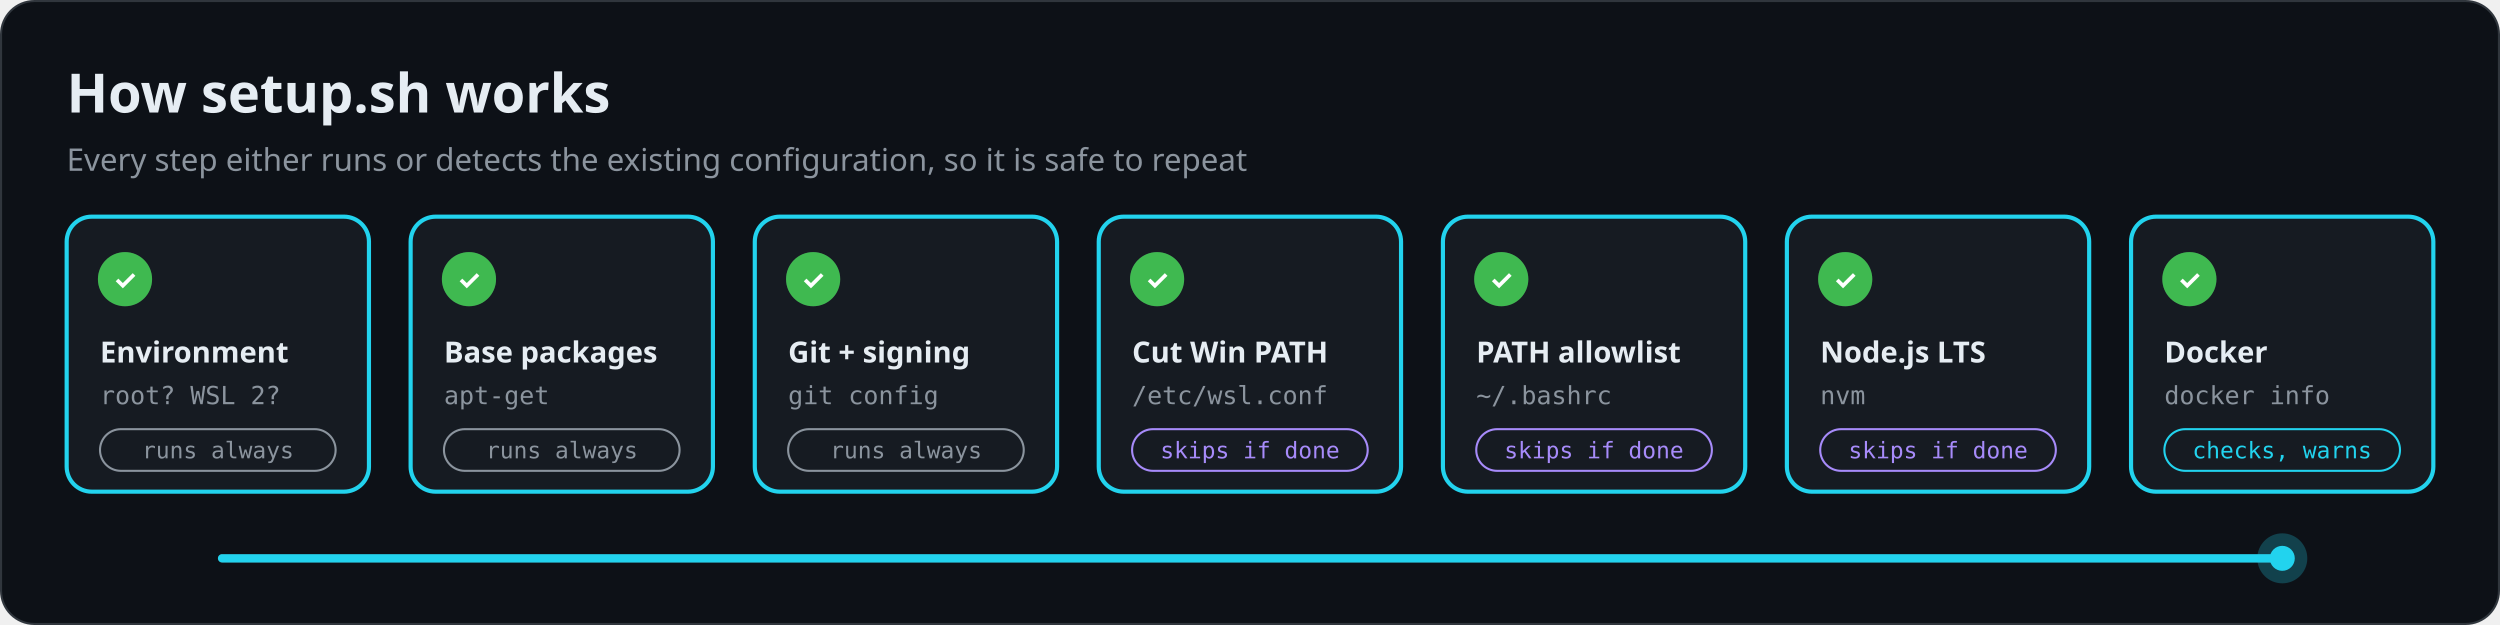
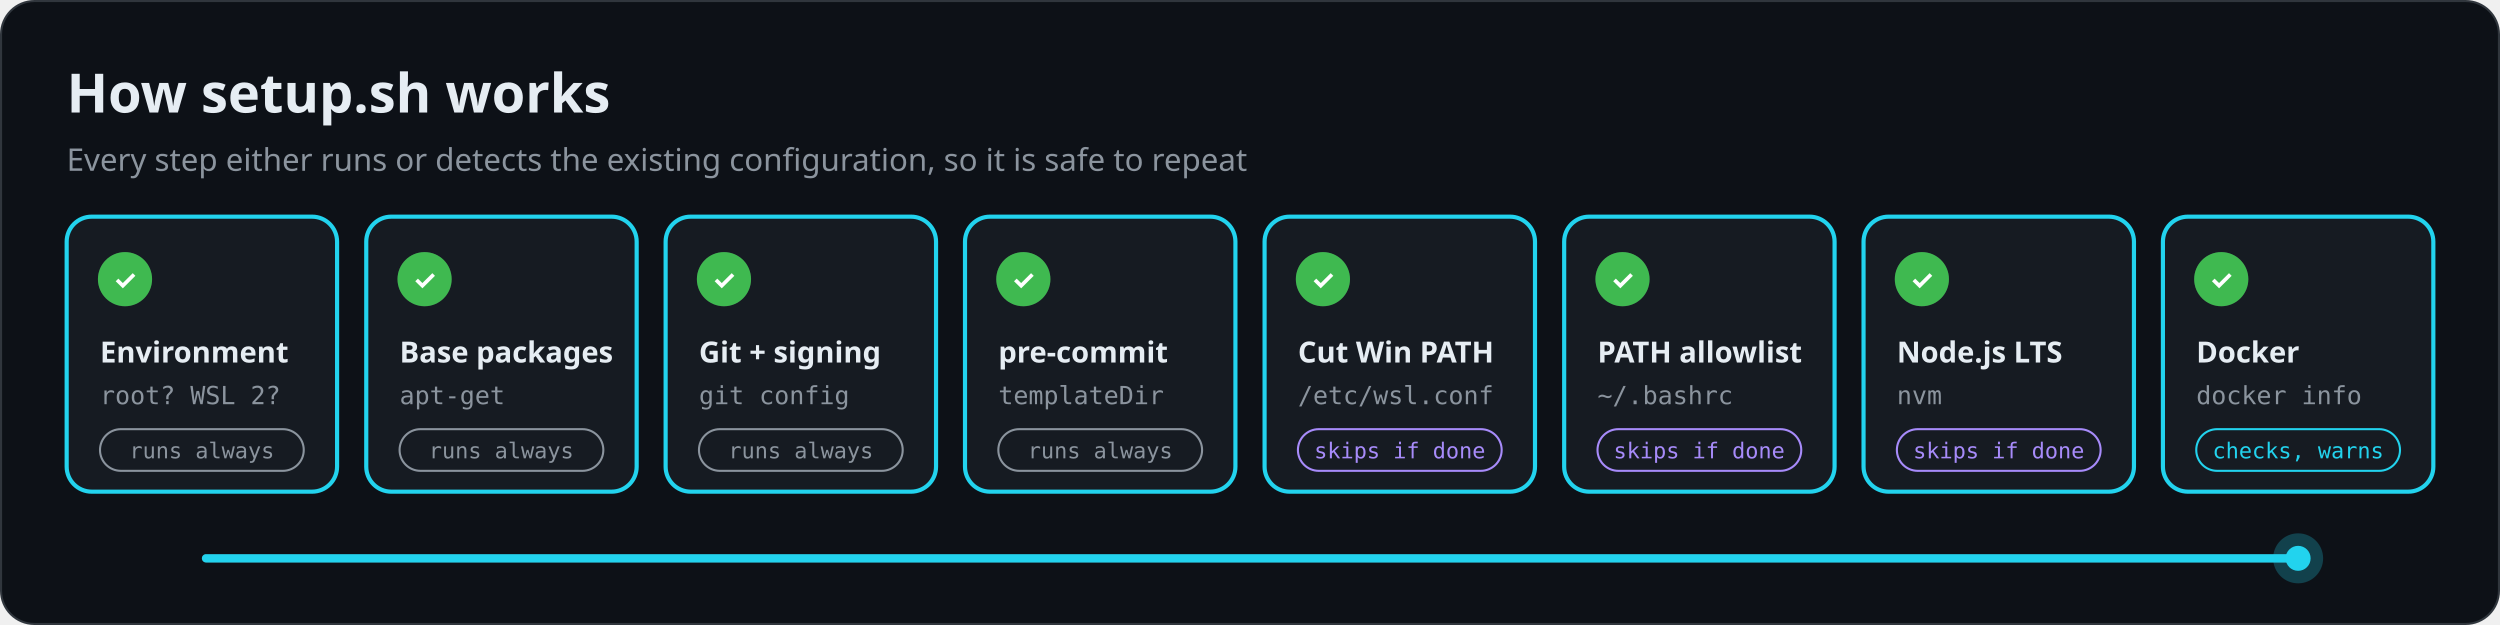
<svg xmlns="http://www.w3.org/2000/svg" width="1200" height="300" viewBox="0 0 1200 300" role="img" aria-labelledby="title desc">
-   <style>text { font-family: -apple-system, BlinkMacSystemFont, 'Segoe UI', 'Noto Sans', Helvetica, Arial, sans-serif; } .title { font-size: 26px; font-weight: 800; fill: #e6edf3; } .sub { font-size: 15px; fill: #8b949e; } .mono { font-family: ui-monospace, SFMono-Regular, 'Cascadia Code', Consolas, 'DejaVu Sans Mono', 'Liberation Mono', monospace; }  .step { font-size: 14px; font-weight: 700; fill: #e6edf3; } .detail { font-family: ui-monospace, SFMono-Regular, 'Cascadia Code', Consolas, 'DejaVu Sans Mono', 'Liberation Mono', monospace; font-size: 12px; fill: #8b949e; } .num { font-size: 13px; font-weight: 700; fill: #e6edf3; } .pill { font-family: ui-monospace, SFMono-Regular, 'Cascadia Code', Consolas, 'DejaVu Sans Mono', 'Liberation Mono', monospace; font-size: 11px; } .track { transform-box: fill-box; transform-origin: left center; transform: scaleX(1); animation: track 7.5s linear infinite; } @keyframes track { 0% { transform: scaleX(0); opacity: 1; } 75% { transform: scaleX(1); } 94% { opacity: 1; } 100% { transform: scaleX(1); opacity: 0; } } .dot { transform: translateX(990.9px); animation: dot 7.5s linear infinite; } @keyframes dot { 0% { transform: translateX(0); opacity: 1; } 75% { transform: translateX(990.9px); } 94% { opacity: 1; } 100% { transform: translateX(990.9px); opacity: 0; } } .k0 { animation: k0 7.5s linear infinite; } @keyframes k0 { 0%, 0.00% { opacity: 0; } 2.00%, 94% { opacity: 1; } 100% { opacity: 0; } } .k1 { animation: k1 7.5s linear infinite; } @keyframes k1 { 0%, 12.50% { opacity: 0; } 14.50%, 94% { opacity: 1; } 100% { opacity: 0; } } .k2 { animation: k2 7.5s linear infinite; } @keyframes k2 { 0%, 25.00% { opacity: 0; } 27.00%, 94% { opacity: 1; } 100% { opacity: 0; } } .k3 { animation: k3 7.5s linear infinite; } @keyframes k3 { 0%, 37.50% { opacity: 0; } 39.50%, 94% { opacity: 1; } 100% { opacity: 0; } } .k4 { animation: k4 7.5s linear infinite; } @keyframes k4 { 0%, 50.00% { opacity: 0; } 52.00%, 94% { opacity: 1; } 100% { opacity: 0; } } .k5 { animation: k5 7.5s linear infinite; } @keyframes k5 { 0%, 62.50% { opacity: 0; } 64.50%, 94% { opacity: 1; } 100% { opacity: 0; } } .k6 { animation: k6 7.5s linear infinite; } @keyframes k6 { 0%, 75.00% { opacity: 0; } 77.00%, 94% { opacity: 1; } 100% { opacity: 0; } } @media (prefers-reduced-motion: reduce) { * { animation: none !important; } }</style>
+   <style>text { font-family: -apple-system, BlinkMacSystemFont, 'Segoe UI', 'Noto Sans', Helvetica, Arial, sans-serif; } .title { font-size: 26px; font-weight: 800; fill: #e6edf3; } .sub { font-size: 15px; fill: #8b949e; } .mono { font-family: ui-monospace, SFMono-Regular, 'Cascadia Code', Consolas, 'DejaVu Sans Mono', 'Liberation Mono', monospace; }  .step { font-size: 14px; font-weight: 700; fill: #e6edf3; } .detail { font-family: ui-monospace, SFMono-Regular, 'Cascadia Code', Consolas, 'DejaVu Sans Mono', 'Liberation Mono', monospace; font-size: 12px; fill: #8b949e; } .num { font-size: 13px; font-weight: 700; fill: #e6edf3; } .pill { font-family: ui-monospace, SFMono-Regular, 'Cascadia Code', Consolas, 'DejaVu Sans Mono', 'Liberation Mono', monospace; font-size: 10.5px; } .track { transform-box: fill-box; transform-origin: left center; transform: scaleX(1); animation: track 7.5s linear infinite; } @keyframes track { 0% { transform: scaleX(0); opacity: 1; } 75% { transform: scaleX(1); } 94% { opacity: 1; } 100% { transform: scaleX(1); opacity: 0; } } .dot { transform: translateX(1006.2px); animation: dot 7.5s linear infinite; } @keyframes dot { 0% { transform: translateX(0); opacity: 1; } 75% { transform: translateX(1006.2px); } 94% { opacity: 1; } 100% { transform: translateX(1006.2px); opacity: 0; } } .k0 { animation: k0 7.5s linear infinite; } @keyframes k0 { 0%, 0.00% { opacity: 0; } 2.00%, 94% { opacity: 1; } 100% { opacity: 0; } } .k1 { animation: k1 7.5s linear infinite; } @keyframes k1 { 0%, 10.71% { opacity: 0; } 12.71%, 94% { opacity: 1; } 100% { opacity: 0; } } .k2 { animation: k2 7.5s linear infinite; } @keyframes k2 { 0%, 21.43% { opacity: 0; } 23.43%, 94% { opacity: 1; } 100% { opacity: 0; } } .k3 { animation: k3 7.5s linear infinite; } @keyframes k3 { 0%, 32.14% { opacity: 0; } 34.14%, 94% { opacity: 1; } 100% { opacity: 0; } } .k4 { animation: k4 7.5s linear infinite; } @keyframes k4 { 0%, 42.86% { opacity: 0; } 44.86%, 94% { opacity: 1; } 100% { opacity: 0; } } .k5 { animation: k5 7.5s linear infinite; } @keyframes k5 { 0%, 53.57% { opacity: 0; } 55.57%, 94% { opacity: 1; } 100% { opacity: 0; } } .k6 { animation: k6 7.5s linear infinite; } @keyframes k6 { 0%, 64.29% { opacity: 0; } 66.29%, 94% { opacity: 1; } 100% { opacity: 0; } } .k7 { animation: k7 7.5s linear infinite; } @keyframes k7 { 0%, 75.00% { opacity: 0; } 77.00%, 94% { opacity: 1; } 100% { opacity: 0; } } @media (prefers-reduced-motion: reduce) { * { animation: none !important; } }</style>
  <rect x="0.5" y="0.5" width="1199" height="299" rx="16" fill="#0d1117" stroke="#30363d" />
  <text x="32" y="54" class="title">How setup.sh works</text>
  <text x="32" y="82" class="sub">Every step either runs or detects the existing configuration, so it is safe to repeat</text>
-   <rect x="32.0" y="104" width="145.1" height="132" rx="12" fill="#161b22" stroke="#30363d" />
-   <rect class="k0" x="32.0" y="104" width="145.1" height="132" rx="12" fill="none" stroke="#22d3ee" stroke-width="2" />
+   <rect x="32.0" y="104" width="129.8" height="132" rx="12" fill="#161b22" stroke="#30363d" />
+   <rect class="k0" x="32.0" y="104" width="129.8" height="132" rx="12" fill="none" stroke="#22d3ee" stroke-width="2" />
  <circle cx="60.0" cy="134" r="13" fill="#30363d" />
  <text x="60.0" y="139" text-anchor="middle" class="num">1</text>
  <g class="k0">
    <circle cx="60.0" cy="134" r="13" fill="#3fb950" />
    <text x="60.0" y="139" text-anchor="middle" class="num" fill="#ffffff" style="fill:#ffffff">✓</text>
  </g>
  <text x="48.0" y="174" class="step">Environment</text>
  <text x="48.0" y="194" class="detail">root? WSL 2?</text>
-   <rect x="48.0" y="206" width="113.1" height="20" rx="10" fill="none" stroke="#8b949e" />
-   <text x="104.6" y="220" text-anchor="middle" class="pill" fill="#8b949e">runs always</text>
-   <rect x="197.1" y="104" width="145.1" height="132" rx="12" fill="#161b22" stroke="#30363d" />
-   <rect class="k1" x="197.1" y="104" width="145.1" height="132" rx="12" fill="none" stroke="#22d3ee" stroke-width="2" />
-   <circle cx="225.1" cy="134" r="13" fill="#30363d" />
-   <text x="225.1" y="139" text-anchor="middle" class="num">2</text>
+   <rect x="48.0" y="206" width="97.8" height="20" rx="10" fill="none" stroke="#8b949e" />
+   <text x="96.9" y="220" text-anchor="middle" class="pill" fill="#8b949e">runs always</text>
+   <rect x="175.8" y="104" width="129.8" height="132" rx="12" fill="#161b22" stroke="#30363d" />
+   <rect class="k1" x="175.8" y="104" width="129.8" height="132" rx="12" fill="none" stroke="#22d3ee" stroke-width="2" />
+   <circle cx="203.8" cy="134" r="13" fill="#30363d" />
+   <text x="203.8" y="139" text-anchor="middle" class="num">2</text>
  <g class="k1">
-     <circle cx="225.1" cy="134" r="13" fill="#3fb950" />
-     <text x="225.1" y="139" text-anchor="middle" class="num" fill="#ffffff" style="fill:#ffffff">✓</text>
+     <circle cx="203.8" cy="134" r="13" fill="#3fb950" />
+     <text x="203.8" y="139" text-anchor="middle" class="num" fill="#ffffff" style="fill:#ffffff">✓</text>
  </g>
-   <text x="213.1" y="174" class="step">Base packages</text>
-   <text x="213.1" y="194" class="detail">apt-get</text>
-   <rect x="213.1" y="206" width="113.1" height="20" rx="10" fill="none" stroke="#8b949e" />
-   <text x="269.7" y="220" text-anchor="middle" class="pill" fill="#8b949e">runs always</text>
-   <rect x="362.3" y="104" width="145.1" height="132" rx="12" fill="#161b22" stroke="#30363d" />
-   <rect class="k2" x="362.3" y="104" width="145.1" height="132" rx="12" fill="none" stroke="#22d3ee" stroke-width="2" />
-   <circle cx="390.3" cy="134" r="13" fill="#30363d" />
-   <text x="390.3" y="139" text-anchor="middle" class="num">3</text>
+   <text x="191.8" y="174" class="step">Base packages</text>
+   <text x="191.8" y="194" class="detail">apt-get</text>
+   <rect x="191.8" y="206" width="97.8" height="20" rx="10" fill="none" stroke="#8b949e" />
+   <text x="240.6" y="220" text-anchor="middle" class="pill" fill="#8b949e">runs always</text>
+   <rect x="319.5" y="104" width="129.8" height="132" rx="12" fill="#161b22" stroke="#30363d" />
+   <rect class="k2" x="319.5" y="104" width="129.8" height="132" rx="12" fill="none" stroke="#22d3ee" stroke-width="2" />
+   <circle cx="347.5" cy="134" r="13" fill="#30363d" />
+   <text x="347.5" y="139" text-anchor="middle" class="num">3</text>
  <g class="k2">
-     <circle cx="390.3" cy="134" r="13" fill="#3fb950" />
-     <text x="390.3" y="139" text-anchor="middle" class="num" fill="#ffffff" style="fill:#ffffff">✓</text>
+     <circle cx="347.5" cy="134" r="13" fill="#3fb950" />
+     <text x="347.5" y="139" text-anchor="middle" class="num" fill="#ffffff" style="fill:#ffffff">✓</text>
  </g>
-   <text x="378.3" y="174" class="step">Git + signing</text>
-   <text x="378.3" y="194" class="detail">git config</text>
-   <rect x="378.3" y="206" width="113.1" height="20" rx="10" fill="none" stroke="#8b949e" />
-   <text x="434.9" y="220" text-anchor="middle" class="pill" fill="#8b949e">runs always</text>
-   <rect x="527.4" y="104" width="145.1" height="132" rx="12" fill="#161b22" stroke="#30363d" />
-   <rect class="k3" x="527.4" y="104" width="145.1" height="132" rx="12" fill="none" stroke="#22d3ee" stroke-width="2" />
-   <circle cx="555.4" cy="134" r="13" fill="#30363d" />
-   <text x="555.4" y="139" text-anchor="middle" class="num">4</text>
+   <text x="335.5" y="174" class="step">Git + signing</text>
+   <text x="335.5" y="194" class="detail">git config</text>
+   <rect x="335.5" y="206" width="97.8" height="20" rx="10" fill="none" stroke="#8b949e" />
+   <text x="384.4" y="220" text-anchor="middle" class="pill" fill="#8b949e">runs always</text>
+   <rect x="463.2" y="104" width="129.8" height="132" rx="12" fill="#161b22" stroke="#30363d" />
+   <rect class="k3" x="463.2" y="104" width="129.8" height="132" rx="12" fill="none" stroke="#22d3ee" stroke-width="2" />
+   <circle cx="491.2" cy="134" r="13" fill="#30363d" />
+   <text x="491.2" y="139" text-anchor="middle" class="num">4</text>
  <g class="k3">
-     <circle cx="555.4" cy="134" r="13" fill="#3fb950" />
-     <text x="555.4" y="139" text-anchor="middle" class="num" fill="#ffffff" style="fill:#ffffff">✓</text>
+     <circle cx="491.2" cy="134" r="13" fill="#3fb950" />
+     <text x="491.2" y="139" text-anchor="middle" class="num" fill="#ffffff" style="fill:#ffffff">✓</text>
  </g>
-   <text x="543.4" y="174" class="step">Cut Win PATH</text>
-   <text x="543.4" y="194" class="detail">/etc/wsl.conf</text>
-   <rect x="543.4" y="206" width="113.1" height="20" rx="10" fill="none" stroke="#a78bfa" />
-   <text x="600.0" y="220" text-anchor="middle" class="pill" fill="#a78bfa">skips if done</text>
-   <rect x="692.6" y="104" width="145.1" height="132" rx="12" fill="#161b22" stroke="#30363d" />
-   <rect class="k4" x="692.6" y="104" width="145.1" height="132" rx="12" fill="none" stroke="#22d3ee" stroke-width="2" />
-   <circle cx="720.6" cy="134" r="13" fill="#30363d" />
-   <text x="720.6" y="139" text-anchor="middle" class="num">5</text>
+   <text x="479.2" y="174" class="step">pre-commit</text>
+   <text x="479.2" y="194" class="detail">templateDir</text>
+   <rect x="479.2" y="206" width="97.8" height="20" rx="10" fill="none" stroke="#8b949e" />
+   <text x="528.1" y="220" text-anchor="middle" class="pill" fill="#8b949e">runs always</text>
+   <rect x="607.0" y="104" width="129.8" height="132" rx="12" fill="#161b22" stroke="#30363d" />
+   <rect class="k4" x="607.0" y="104" width="129.8" height="132" rx="12" fill="none" stroke="#22d3ee" stroke-width="2" />
+   <circle cx="635.0" cy="134" r="13" fill="#30363d" />
+   <text x="635.0" y="139" text-anchor="middle" class="num">5</text>
  <g class="k4">
-     <circle cx="720.6" cy="134" r="13" fill="#3fb950" />
-     <text x="720.6" y="139" text-anchor="middle" class="num" fill="#ffffff" style="fill:#ffffff">✓</text>
+     <circle cx="635.0" cy="134" r="13" fill="#3fb950" />
+     <text x="635.0" y="139" text-anchor="middle" class="num" fill="#ffffff" style="fill:#ffffff">✓</text>
  </g>
-   <text x="708.6" y="174" class="step">PATH allowlist</text>
-   <text x="708.6" y="194" class="detail">~/.bashrc</text>
-   <rect x="708.6" y="206" width="113.1" height="20" rx="10" fill="none" stroke="#a78bfa" />
-   <text x="765.1" y="220" text-anchor="middle" class="pill" fill="#a78bfa">skips if done</text>
-   <rect x="857.7" y="104" width="145.1" height="132" rx="12" fill="#161b22" stroke="#30363d" />
-   <rect class="k5" x="857.7" y="104" width="145.1" height="132" rx="12" fill="none" stroke="#22d3ee" stroke-width="2" />
-   <circle cx="885.7" cy="134" r="13" fill="#30363d" />
-   <text x="885.7" y="139" text-anchor="middle" class="num">6</text>
+   <text x="623.0" y="174" class="step">Cut Win PATH</text>
+   <text x="623.0" y="194" class="detail">/etc/wsl.conf</text>
+   <rect x="623.0" y="206" width="97.8" height="20" rx="10" fill="none" stroke="#a78bfa" />
+   <text x="671.9" y="220" text-anchor="middle" class="pill" fill="#a78bfa">skips if done</text>
+   <rect x="750.8" y="104" width="129.8" height="132" rx="12" fill="#161b22" stroke="#30363d" />
+   <rect class="k5" x="750.8" y="104" width="129.8" height="132" rx="12" fill="none" stroke="#22d3ee" stroke-width="2" />
+   <circle cx="778.8" cy="134" r="13" fill="#30363d" />
+   <text x="778.8" y="139" text-anchor="middle" class="num">6</text>
  <g class="k5">
-     <circle cx="885.7" cy="134" r="13" fill="#3fb950" />
-     <text x="885.7" y="139" text-anchor="middle" class="num" fill="#ffffff" style="fill:#ffffff">✓</text>
+     <circle cx="778.8" cy="134" r="13" fill="#3fb950" />
+     <text x="778.8" y="139" text-anchor="middle" class="num" fill="#ffffff" style="fill:#ffffff">✓</text>
  </g>
-   <text x="873.7" y="174" class="step">Node.js LTS</text>
-   <text x="873.7" y="194" class="detail">nvm</text>
-   <rect x="873.7" y="206" width="113.1" height="20" rx="10" fill="none" stroke="#a78bfa" />
-   <text x="930.3" y="220" text-anchor="middle" class="pill" fill="#a78bfa">skips if done</text>
-   <rect x="1022.9" y="104" width="145.1" height="132" rx="12" fill="#161b22" stroke="#30363d" />
-   <rect class="k6" x="1022.9" y="104" width="145.1" height="132" rx="12" fill="none" stroke="#22d3ee" stroke-width="2" />
-   <circle cx="1050.9" cy="134" r="13" fill="#30363d" />
-   <text x="1050.9" y="139" text-anchor="middle" class="num">7</text>
+   <text x="766.8" y="174" class="step">PATH allowlist</text>
+   <text x="766.8" y="194" class="detail">~/.bashrc</text>
+   <rect x="766.8" y="206" width="97.8" height="20" rx="10" fill="none" stroke="#a78bfa" />
+   <text x="815.6" y="220" text-anchor="middle" class="pill" fill="#a78bfa">skips if done</text>
+   <rect x="894.5" y="104" width="129.8" height="132" rx="12" fill="#161b22" stroke="#30363d" />
+   <rect class="k6" x="894.5" y="104" width="129.8" height="132" rx="12" fill="none" stroke="#22d3ee" stroke-width="2" />
+   <circle cx="922.5" cy="134" r="13" fill="#30363d" />
+   <text x="922.5" y="139" text-anchor="middle" class="num">7</text>
  <g class="k6">
-     <circle cx="1050.9" cy="134" r="13" fill="#3fb950" />
-     <text x="1050.9" y="139" text-anchor="middle" class="num" fill="#ffffff" style="fill:#ffffff">✓</text>
+     <circle cx="922.5" cy="134" r="13" fill="#3fb950" />
+     <text x="922.5" y="139" text-anchor="middle" class="num" fill="#ffffff" style="fill:#ffffff">✓</text>
  </g>
-   <text x="1038.9" y="174" class="step">Docker</text>
-   <text x="1038.9" y="194" class="detail">docker info</text>
-   <rect x="1038.9" y="206" width="113.1" height="20" rx="10" fill="none" stroke="#22d3ee" />
-   <text x="1095.4" y="220" text-anchor="middle" class="pill" fill="#22d3ee">checks, warns</text>
-   <rect x="104.6" y="266" width="990.9" height="4" rx="2" fill="#30363d" />
-   <rect class="track" x="104.6" y="266" width="990.9" height="4" rx="2" fill="#22d3ee" />
+   <text x="910.5" y="174" class="step">Node.js LTS</text>
+   <text x="910.5" y="194" class="detail">nvm</text>
+   <rect x="910.5" y="206" width="97.8" height="20" rx="10" fill="none" stroke="#a78bfa" />
+   <text x="959.4" y="220" text-anchor="middle" class="pill" fill="#a78bfa">skips if done</text>
+   <rect x="1038.2" y="104" width="129.8" height="132" rx="12" fill="#161b22" stroke="#30363d" />
+   <rect class="k7" x="1038.2" y="104" width="129.8" height="132" rx="12" fill="none" stroke="#22d3ee" stroke-width="2" />
+   <circle cx="1066.2" cy="134" r="13" fill="#30363d" />
+   <text x="1066.2" y="139" text-anchor="middle" class="num">8</text>
+   <g class="k7">
+     <circle cx="1066.2" cy="134" r="13" fill="#3fb950" />
+     <text x="1066.2" y="139" text-anchor="middle" class="num" fill="#ffffff" style="fill:#ffffff">✓</text>
+   </g>
+   <text x="1054.2" y="174" class="step">Docker</text>
+   <text x="1054.2" y="194" class="detail">docker info</text>
+   <rect x="1054.2" y="206" width="97.8" height="20" rx="10" fill="none" stroke="#22d3ee" />
+   <text x="1103.1" y="220" text-anchor="middle" class="pill" fill="#22d3ee">checks, warns</text>
+   <rect x="96.9" y="266" width="1006.2" height="4" rx="2" fill="#30363d" />
+   <rect class="track" x="96.9" y="266" width="1006.2" height="4" rx="2" fill="#22d3ee" />
  <g class="dot">
-     <circle cx="104.6" cy="268" r="12" fill="#22d3ee" fill-opacity="0.25" />
-     <circle cx="104.6" cy="268" r="6" fill="#22d3ee" />
+     <circle cx="96.9" cy="268" r="12" fill="#22d3ee" fill-opacity="0.25" />
+     <circle cx="96.9" cy="268" r="6" fill="#22d3ee" />
  </g>
</svg>
